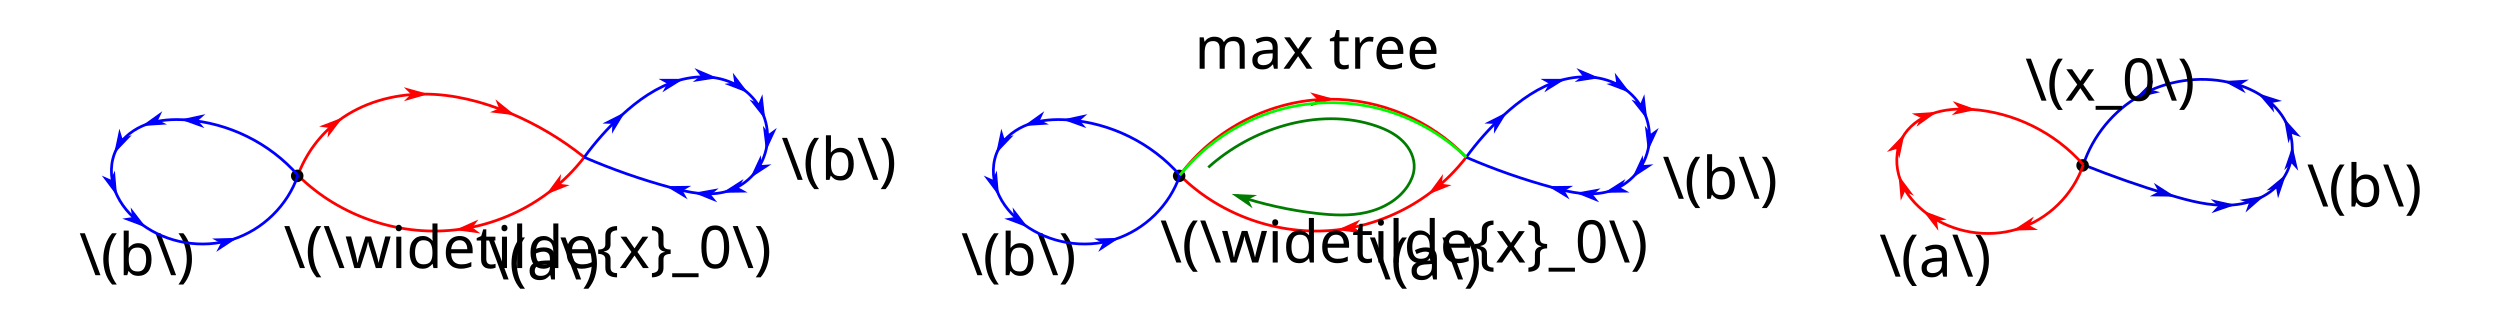
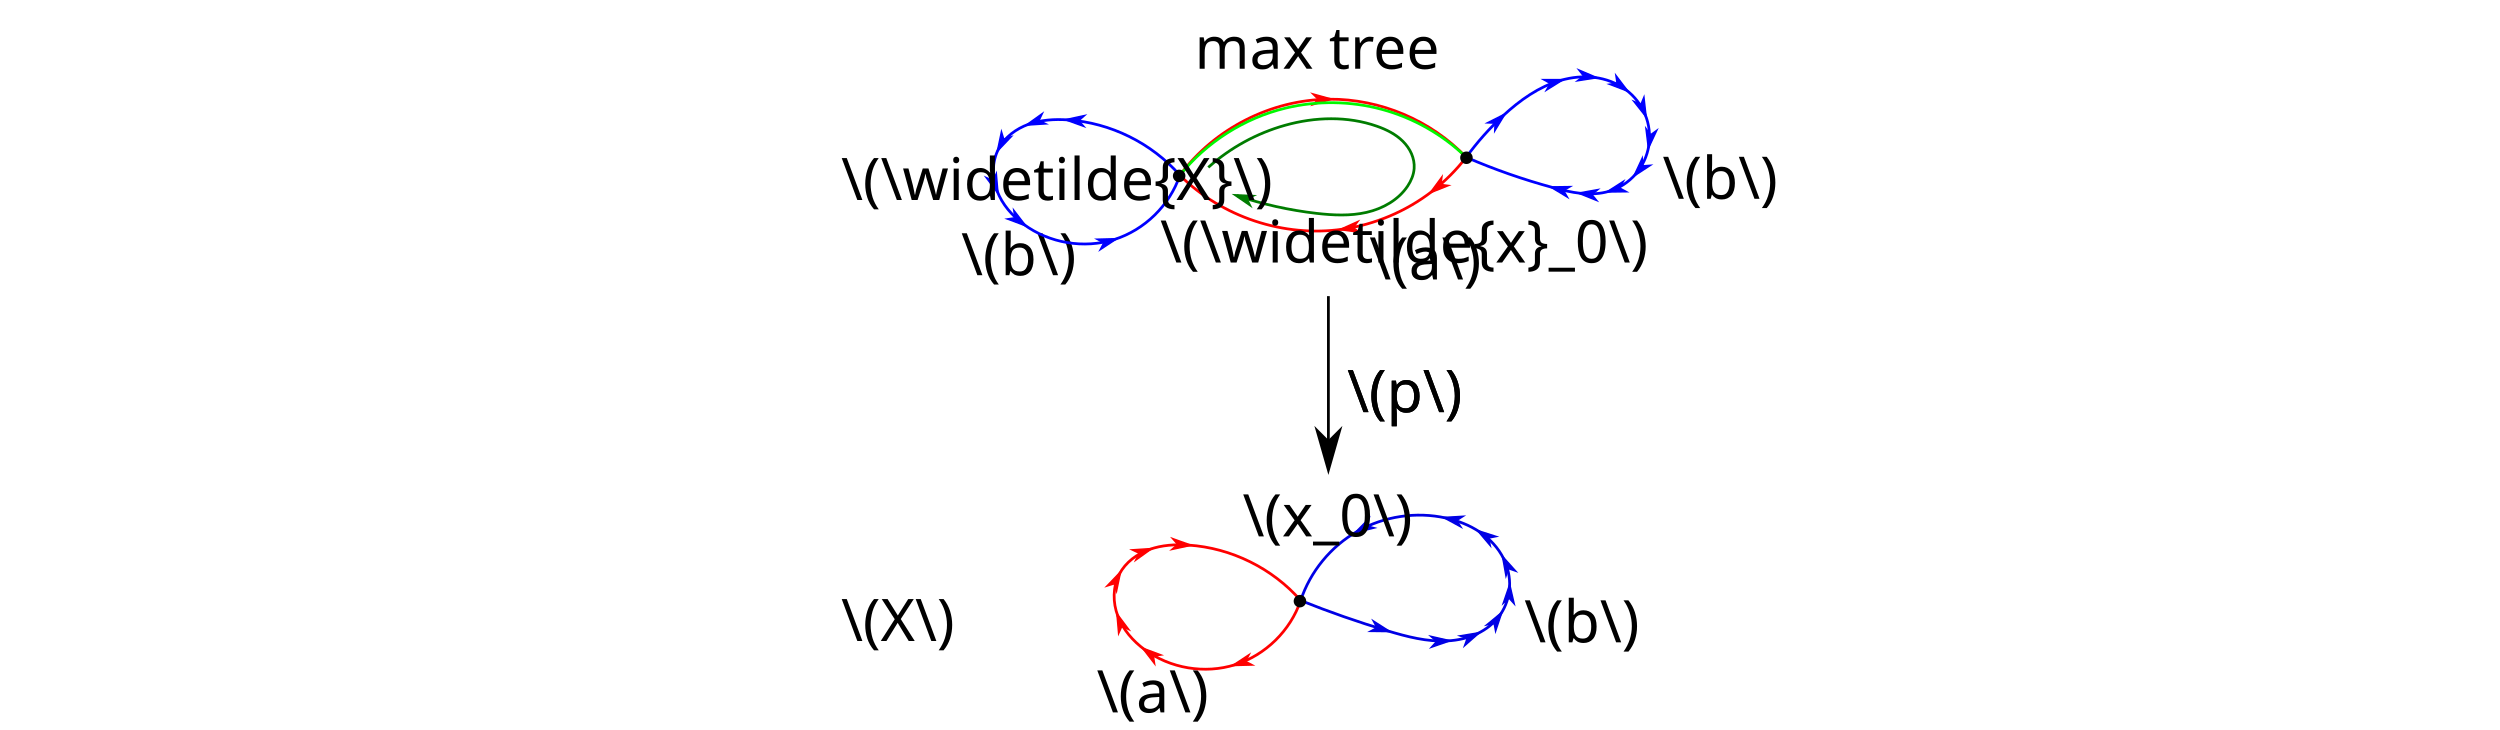
- <svg xmlns="http://www.w3.org/2000/svg" width="240mm" height="30mm" viewBox="0 0 240 30" version="1.1" id="svg8">
+ <svg xmlns="http://www.w3.org/2000/svg" width="240mm" height="70mm" viewBox="0 0 240 70" version="1.1" id="svg8">
  <defs id="defs2">
-     <marker style="overflow:visible;" id="marker2806" refX="0.0" refY="0.0" orient="auto">
-       <path transform="scale(0.4) rotate(180) translate(10,0)" style="fill-rule:evenodd;fill:context-stroke;stroke:context-stroke;stroke-width:1.0pt;" d="M 0.0,0.0 L 5.0,-5.0 L -12.5,0.0 L 5.0,5.0 L 0.0,0.0 z " id="path2554" />
+     <marker style="overflow:visible;" id="Arrow1Lend" refX="0.0" refY="0.0" orient="auto">
+       <path transform="scale(0.8) rotate(180) translate(12.5,0)" style="fill-rule:evenodd;fill:context-stroke;stroke:context-stroke;stroke-width:1.0pt;" d="M 0.0,0.0 L 5.0,-5.0 L -12.5,0.0 L 5.0,5.0 L 0.0,0.0 z " id="path1271" />
+     </marker>
+     <marker style="overflow:visible" id="marker2806" refX="0" refY="0" orient="auto">
+       <path transform="matrix(-0.4,0,0,-0.4,-4,0)" style="fill:context-stroke;fill-rule:evenodd;stroke:context-stroke;stroke-width:1pt" d="M 0,0 5,-5 -12.5,0 5,5 Z" id="path2554" />
    </marker>
    <marker style="overflow:visible" id="Arrow1Mend" refX="0" refY="0" orient="auto">
      <path transform="matrix(-0.4,0,0,-0.4,-4,0)" style="fill:context-stroke;fill-rule:evenodd;stroke:context-stroke;stroke-width:1pt" d="M 0,0 5,-5 -12.5,0 5,5 Z" id="path2891" />
    </marker>
    <marker style="overflow:visible" id="marker11546" refX="0" refY="0" orient="auto">
      <path transform="matrix(-0.4,0,0,-0.4,-4,0)" style="fill:context-stroke;fill-rule:evenodd;stroke:context-stroke;stroke-width:1pt" d="M 0,0 5,-5 -12.5,0 5,5 Z" id="path11544" />
    </marker>
    <marker style="overflow:visible" id="marker11551" refX="0" refY="0" orient="auto">
      <path transform="matrix(-0.4,0,0,-0.4,-4,0)" style="fill:context-stroke;fill-rule:evenodd;stroke:context-stroke;stroke-width:1pt" d="M 0,0 5,-5 -12.5,0 5,5 Z" id="path11549" />
    </marker>
    <marker style="overflow:visible" id="Arrow1Mstart" refX="0" refY="0" orient="auto">
      <path transform="matrix(0.4,0,0,0.4,4,0)" style="fill:context-stroke;fill-rule:evenodd;stroke:context-stroke;stroke-width:1pt" d="M 0,0 5,-5 -12.5,0 5,5 Z" id="path2888" />
    </marker>
    <marker style="overflow:visible" id="Arrow1Mstart-2" refX="0" refY="0" orient="auto">
      <path transform="matrix(0.4,0,0,0.4,4,0)" style="fill:context-stroke;fill-rule:evenodd;stroke:context-stroke;stroke-width:1pt" d="M 0,0 5,-5 -12.5,0 5,5 Z" id="path2888-4" />
    </marker>
    <marker style="overflow:visible" id="marker11658" refX="0" refY="0" orient="auto">
      <path transform="matrix(0.4,0,0,0.4,4,0)" style="fill:context-stroke;fill-rule:evenodd;stroke:context-stroke;stroke-width:1pt" d="M 0,0 5,-5 -12.5,0 5,5 Z" id="path11656" />
    </marker>
    <marker style="overflow:visible" id="Arrow1Mend-9" refX="0" refY="0" orient="auto">
      <path transform="matrix(-0.4,0,0,-0.4,-4,0)" style="fill:context-stroke;fill-rule:evenodd;stroke:context-stroke;stroke-width:1pt" d="M 0,0 5,-5 -12.5,0 5,5 Z" id="path2891-3" />
    </marker>
    <marker style="overflow:visible" id="marker961" refX="0" refY="0" orient="auto">
      <path transform="matrix(-0.4,0,0,-0.4,-4,0)" style="fill:context-stroke;fill-rule:evenodd;stroke:context-stroke;stroke-width:1pt" d="M 0,0 5,-5 -12.5,0 5,5 Z" id="path959" />
    </marker>
    <marker style="overflow:visible" id="Arrow1Mstart-24" refX="0" refY="0" orient="auto">
      <path transform="matrix(0.4,0,0,0.4,4,0)" style="fill:context-stroke;fill-rule:evenodd;stroke:context-stroke;stroke-width:1pt" d="M 0,0 5,-5 -12.5,0 5,5 Z" id="path2888-8" />
    </marker>
    <marker style="overflow:visible" id="Arrow1Mend-9-0" refX="0" refY="0" orient="auto">
      <path transform="matrix(-0.4,0,0,-0.4,-4,0)" style="fill:context-stroke;fill-rule:evenodd;stroke:context-stroke;stroke-width:1pt" d="M 0,0 5,-5 -12.5,0 5,5 Z" id="path2891-3-3" />
    </marker>
    <marker style="overflow:visible" id="marker4019" refX="0" refY="0" orient="auto">
      <path transform="matrix(-0.4,0,0,-0.4,-4,0)" style="fill:context-stroke;fill-rule:evenodd;stroke:context-stroke;stroke-width:1pt" d="M 0,0 5,-5 -12.5,0 5,5 Z" id="path4017" />
    </marker>
    <marker style="overflow:visible" id="Arrow1Mstart-2-6" refX="0" refY="0" orient="auto">
      <path transform="matrix(0.4,0,0,0.4,4,0)" style="fill:context-stroke;fill-rule:evenodd;stroke:context-stroke;stroke-width:1pt" d="M 0,0 5,-5 -12.5,0 5,5 Z" id="path2888-4-2" />
    </marker>
    <marker style="overflow:visible" id="Arrow1Mstart-3" refX="0" refY="0" orient="auto">
      <path transform="matrix(0.4,0,0,0.4,4,0)" style="fill:context-stroke;fill-rule:evenodd;stroke:context-stroke;stroke-width:1pt" d="M 0,0 5,-5 -12.5,0 5,5 Z" id="path2888-9" />
    </marker>
  </defs>
  <g id="layer1" transform="translate(0,-177)">
-     <path style="fill:none;stroke:#ff0000;stroke-width:0.265px;stroke-linecap:butt;stroke-linejoin:miter;stroke-opacity:1;marker-mid:url(#Arrow1Mstart)" d="m 28.601,193.826 c 4.027,4.008 9.981,5.984 15.605,5.178 3.122,-0.447 6.124,-1.714 8.619,-3.644 1.22,-0.944 2.319,-2.043 3.263,-3.263" id="path5452" />
-     <path style="fill:none;stroke:#ff0000;stroke-width:0.265px;stroke-linecap:butt;stroke-linejoin:miter;stroke-opacity:1;marker-mid:url(#marker4019)" d="m 28.601,193.826 c 0.76,-2.074 2.133,-3.919 3.902,-5.243 2.305,-1.726 5.222,-2.532 8.101,-2.55 2.879,-0.018 5.727,0.717 8.381,1.834 2.548,1.073 4.946,2.501 7.103,4.231" id="path5452-9" />
-     <text xml:space="preserve" style="font-size:5.644px;line-height:1.25;font-family:sans-serif;letter-spacing:0px;word-spacing:0px;stroke-width:0.265" x="7.599" y="203.423" id="text5896">
-       <tspan id="tspan5894" style="stroke-width:0.265" x="7.599" y="203.423">\(b\)</tspan>
+     <path style="fill:none;stroke:#0000e5;stroke-width:0.265;stroke-linecap:butt;stroke-linejoin:miter;stroke-miterlimit:4;stroke-dasharray:none;stroke-opacity:1;marker-mid:url(#Arrow1Mstart-2)" d="m 124.863,234.647 c 0.922,-2.782 2.905,-5.198 5.454,-6.644 2.549,-1.446 5.64,-1.908 8.501,-1.271 1.141,0.254 2.251,0.68 3.222,1.33 0.971,0.65 1.8,1.531 2.313,2.581 0.41,0.84 0.613,1.783 0.565,2.717 -0.048,0.934 -0.35,1.856 -0.879,2.627 -0.555,0.808 -1.349,1.438 -2.236,1.856 -0.886,0.418 -1.862,0.628 -2.841,0.682 -1.957,0.106 -3.891,-0.404 -5.768,-0.966 -2.819,-0.844 -5.6,-1.816 -8.331,-2.912" id="path5232" />
+     <text xml:space="preserve" style="font-size:5.644px;line-height:1.25;font-family:sans-serif;letter-spacing:0px;word-spacing:0px;stroke-width:0.265" x="146.325" y="238.664" id="text5896-8">
+       <tspan id="tspan5894-4" style="stroke-width:0.265" x="146.325" y="238.664">\(b\)</tspan>
    </text>
-     <text xml:space="preserve" style="font-size:5.644px;line-height:1.25;font-family:sans-serif;letter-spacing:0px;word-spacing:0px;stroke-width:0.265" x="75.011" y="194.265" id="text6334">
-       <tspan id="tspan6332" style="stroke-width:0.265" x="75.011" y="194.265">\(b\)</tspan>
+     <text xml:space="preserve" style="font-size:5.644px;line-height:1.25;font-family:sans-serif;letter-spacing:0px;word-spacing:0px;stroke-width:0.265" x="105.276" y="245.391" id="text7502-0">
+       <tspan id="tspan7500-0" style="stroke-width:0.265" x="105.276" y="245.391">\(a\)</tspan>
    </text>
-     <text xml:space="preserve" style="font-size:5.644px;line-height:1.25;font-family:sans-serif;letter-spacing:0px;word-spacing:0px;stroke-width:0.265" x="46.781" y="203.831" id="text7502">
-       <tspan id="tspan7500" style="stroke-width:0.265" x="46.781" y="203.831">\(a\)</tspan>
-     </text>
-     <path style="fill:none;stroke:#0000e5;stroke-width:0.265;stroke-linecap:butt;stroke-linejoin:miter;stroke-miterlimit:4;stroke-dasharray:none;stroke-opacity:1;marker-mid:url(#Arrow1Mstart-2)" d="m 199.997,192.815 c 0.922,-2.782 2.905,-5.198 5.454,-6.644 2.549,-1.446 5.64,-1.908 8.501,-1.271 1.141,0.254 2.251,0.68 3.222,1.33 0.971,0.65 1.8,1.531 2.313,2.581 0.41,0.84 0.613,1.783 0.565,2.717 -0.048,0.934 -0.35,1.856 -0.879,2.627 -0.555,0.808 -1.349,1.438 -2.236,1.856 -0.886,0.418 -1.862,0.628 -2.841,0.682 -1.957,0.106 -3.891,-0.404 -5.768,-0.966 -2.819,-0.844 -5.6,-1.816 -8.331,-2.912" id="path5232" />
-     <text xml:space="preserve" style="font-size:5.644px;line-height:1.25;font-family:sans-serif;letter-spacing:0px;word-spacing:0px;stroke-width:0.265" x="221.46" y="196.832" id="text5896-8">
-       <tspan id="tspan5894-4" style="stroke-width:0.265" x="221.46" y="196.832">\(b\)</tspan>
-     </text>
-     <text xml:space="preserve" style="font-size:5.644px;line-height:1.25;font-family:sans-serif;letter-spacing:0px;word-spacing:0px;stroke-width:0.265" x="180.411" y="203.559" id="text7502-0">
-       <tspan id="tspan7500-0" style="stroke-width:0.265" x="180.411" y="203.559">\(a\)</tspan>
-     </text>
-     <path style="font-variation-settings:normal;opacity:0.99;vector-effect:none;fill:#000000;fill-opacity:1;fill-rule:evenodd;stroke:none;stroke-width:0.265;stroke-linecap:butt;stroke-linejoin:round;stroke-miterlimit:4;stroke-dasharray:none;stroke-dashoffset:0;stroke-opacity:1;-inkscape-stroke:none;stop-color:#000000;stop-opacity:1" id="path975" d="m 29.131,193.826 a 0.601,0.601 0 0 1 -0.538,0.657 0.601,0.601 0 0 1 -0.658,-0.537 0.601,0.601 0 0 1 0.536,-0.659 0.601,0.601 0 0 1 0.66,0.534" />
-     <text xml:space="preserve" style="font-size:5.644px;line-height:1.25;font-family:sans-serif;letter-spacing:0px;word-spacing:0px;stroke-width:0.265" x="27.231" y="202.734" id="text1257">
-       <tspan id="tspan1255" style="stroke-width:0.265" x="27.231" y="202.734">\(\widetilde{x}_0\)</tspan>
-     </text>
-     <path style="font-variation-settings:normal;opacity:0.99;vector-effect:none;fill:#000000;fill-opacity:1;fill-rule:evenodd;stroke:none;stroke-width:0.265;stroke-linecap:butt;stroke-linejoin:round;stroke-miterlimit:4;stroke-dasharray:none;stroke-dashoffset:0;stroke-opacity:1;-inkscape-stroke:none;stop-color:#000000;stop-opacity:1" id="path975-3" d="m 200.527,192.819 a 0.601,0.601 0 0 1 -0.538,0.657 0.601,0.601 0 0 1 -0.658,-0.537 0.601,0.601 0 0 1 0.536,-0.659 0.601,0.601 0 0 1 0.66,0.534" />
-     <text xml:space="preserve" style="font-size:5.644px;line-height:1.25;font-family:sans-serif;letter-spacing:0px;word-spacing:0px;stroke-width:0.265" x="194.419" y="186.661" id="text1257-7">
-       <tspan id="tspan1255-8" style="stroke-width:0.265" x="194.419" y="186.661">\(x_0\)</tspan>
+     <text xml:space="preserve" style="font-size:5.644px;line-height:1.25;font-family:sans-serif;letter-spacing:0px;word-spacing:0px;stroke-width:0.265" x="119.284" y="228.492" id="text1257-7">
+       <tspan id="tspan1255-8" style="stroke-width:0.265" x="119.284" y="228.492">\(x_0\)</tspan>
    </text>
    <path style="fill:none;stroke:#ff0000;stroke-width:0.265px;stroke-linecap:butt;stroke-linejoin:miter;stroke-opacity:1;marker-mid:url(#Arrow1Mstart)" d="m 113.268,193.826 c 4.027,4.008 9.981,5.984 15.605,5.178 3.122,-0.447 6.124,-1.714 8.619,-3.644 1.22,-0.944 2.319,-2.043 3.263,-3.263" id="path4149" />
    <text xml:space="preserve" style="font-size:5.644px;line-height:1.25;font-family:sans-serif;letter-spacing:0px;word-spacing:0px;stroke-width:0.265" x="92.265" y="203.423" id="text4157">
      <tspan id="tspan4155" style="stroke-width:0.265" x="92.265" y="203.423">\(b\)</tspan>
    </text>
    <text xml:space="preserve" style="font-size:5.644px;line-height:1.25;font-family:sans-serif;letter-spacing:0px;word-spacing:0px;stroke-width:0.265" x="159.603" y="196.085" id="text4161">
      <tspan id="tspan4159" style="stroke-width:0.265" x="159.603" y="196.085">\(b\)</tspan>
    </text>
    <text xml:space="preserve" style="font-size:5.644px;line-height:1.25;font-family:sans-serif;letter-spacing:0px;word-spacing:0px;stroke-width:0.265" x="131.448" y="203.831" id="text4165">
      <tspan id="tspan4163" style="stroke-width:0.265" x="131.448" y="203.831">\(a\)</tspan>
    </text>
-     <path style="font-variation-settings:normal;opacity:0.99;vector-effect:none;fill:#000000;fill-opacity:1;fill-rule:evenodd;stroke:none;stroke-width:0.265;stroke-linecap:butt;stroke-linejoin:round;stroke-miterlimit:4;stroke-dasharray:none;stroke-dashoffset:0;stroke-opacity:1;-inkscape-stroke:none;stop-color:#000000;stop-opacity:1" id="path4167" d="m 113.797,193.826 a 0.601,0.601 0 0 1 -0.538,0.657 0.601,0.601 0 0 1 -0.658,-0.537 0.601,0.601 0 0 1 0.536,-0.659 0.601,0.601 0 0 1 0.66,0.534" />
    <text xml:space="preserve" style="font-size:5.644px;line-height:1.25;font-family:sans-serif;letter-spacing:0px;word-spacing:0px;stroke-width:0.265" x="111.369" y="202.205" id="text4171">
      <tspan id="tspan4169" style="stroke-width:0.265" x="111.369" y="202.205">\(\widetilde{x}_0\)</tspan>
    </text>
    <text xml:space="preserve" style="font-size:5.644px;line-height:1.25;font-family:sans-serif;letter-spacing:0px;word-spacing:0px;stroke-width:0.265" x="114.678" y="183.603" id="text5094">
      <tspan id="tspan5092" style="stroke-width:0.265" x="114.678" y="183.603">max tree</tspan>
    </text>
    <path style="fill:none;stroke:#007c00;stroke-width:0.265px;stroke-linecap:butt;stroke-linejoin:miter;stroke-opacity:1;marker-end:url(#Arrow1Mend)" d="m 115.995,193.07 c 2.106,-1.884 4.647,-3.278 7.368,-4.042 2.875,-0.808 6,-0.9 8.818,0.088 0.917,0.321 1.811,0.766 2.498,1.452 0.344,0.343 0.632,0.745 0.825,1.19 0.193,0.446 0.289,0.936 0.254,1.42 -0.043,0.6 -0.285,1.174 -0.617,1.675 -0.886,1.339 -2.392,2.179 -3.958,2.536 -1.565,0.357 -3.197,0.278 -4.792,0.094 -2.603,-0.3 -5.175,-0.871 -7.66,-1.703" id="path5707" />
    <path style="fill:none;stroke:#0000ff;stroke-width:0.265px;stroke-linecap:butt;stroke-linejoin:miter;stroke-opacity:1;marker-mid:url(#Arrow1Mend-9)" d="m 113.268,193.826 c -2.702,-3.089 -6.66,-5.045 -10.755,-5.317 -1.268,-0.084 -2.567,-0.009 -3.764,0.418 -1.197,0.428 -2.29,1.237 -2.883,2.361 -0.648,1.228 -0.643,2.742 -0.147,4.039 0.496,1.297 1.447,2.387 2.564,3.212 2.452,1.811 5.783,2.367 8.691,1.453 2.908,-0.915 5.32,-3.278 6.294,-6.166" id="path4131" />
    <path style="fill:none;stroke:#0000ff;stroke-width:0.265px;stroke-linecap:butt;stroke-linejoin:miter;stroke-opacity:1;marker-mid:url(#Arrow1Mend-9)" d="m 140.755,192.097 c 1.049,-1.443 2.239,-2.782 3.55,-3.993 1.602,-1.48 3.43,-2.79 5.527,-3.391 1.049,-0.3 2.156,-0.417 3.238,-0.281 1.082,0.135 2.139,0.528 3.013,1.181 0.815,0.609 1.463,1.44 1.85,2.381 0.387,0.941 0.512,1.989 0.352,2.994 -0.16,1.005 -0.604,1.964 -1.27,2.733 -0.666,0.769 -1.553,1.345 -2.528,1.638 -0.876,0.263 -1.808,0.298 -2.718,0.204 -0.91,-0.094 -1.801,-0.314 -2.684,-0.553 -2.842,-0.77 -5.629,-1.744 -8.331,-2.912" id="path4137" />
    <path style="fill:none;stroke:#ff0000;stroke-width:0.265px;stroke-linecap:butt;stroke-linejoin:miter;stroke-opacity:1;marker-mid:url(#marker2806)" d="m 113.268,193.826 c 3.302,-4.473 8.775,-7.262 14.334,-7.304 4.897,-0.037 9.774,2.031 13.152,5.575" id="path2267" />
    <path style="fill:none;stroke:#00f800;stroke-width:0.265px;stroke-linecap:butt;stroke-linejoin:miter;stroke-opacity:1" d="m 113.268,193.826 c 2.552,-3.181 6.177,-5.485 10.141,-6.446 3.038,-0.737 6.263,-0.692 9.279,0.128 3.017,0.82 5.82,2.415 8.066,4.589" id="path4206" />
-     <path style="fill:none;stroke:#0000ff;stroke-width:0.265px;stroke-linecap:butt;stroke-linejoin:miter;stroke-opacity:1;marker-mid:url(#Arrow1Mend-9-0)" d="m 28.601,193.826 c -2.702,-3.089 -6.66,-5.045 -10.755,-5.317 -1.268,-0.084 -2.567,-0.009 -3.764,0.418 -1.197,0.428 -2.29,1.237 -2.883,2.361 -0.648,1.228 -0.643,2.742 -0.147,4.039 0.496,1.297 1.447,2.387 2.564,3.212 2.452,1.811 5.783,2.367 8.691,1.453 2.908,-0.915 5.32,-3.278 6.294,-6.166" id="path4131-9" />
-     <path style="fill:none;stroke:#0000ff;stroke-width:0.265px;stroke-linecap:butt;stroke-linejoin:miter;stroke-opacity:1;marker-mid:url(#Arrow1Mend-9-0)" d="m 56.088,192.097 c 1.049,-1.443 2.239,-2.782 3.55,-3.993 1.602,-1.48 3.43,-2.79 5.527,-3.391 1.049,-0.3 2.156,-0.417 3.238,-0.281 1.082,0.135 2.139,0.528 3.013,1.181 0.815,0.609 1.463,1.44 1.85,2.381 0.387,0.941 0.512,1.989 0.352,2.994 -0.16,1.005 -0.604,1.964 -1.27,2.733 -0.666,0.769 -1.553,1.345 -2.528,1.638 -0.876,0.263 -1.808,0.298 -2.718,0.204 -0.91,-0.094 -1.801,-0.314 -2.684,-0.553 -2.842,-0.77 -5.629,-1.744 -8.331,-2.912" id="path4137-8" />
-     <path style="fill:none;stroke:#ff0000;stroke-width:0.265px;stroke-linecap:butt;stroke-linejoin:miter;stroke-opacity:1;marker-mid:url(#Arrow1Mstart-2-6)" d="m 199.997,192.815 c -2.702,-3.089 -6.66,-5.045 -10.755,-5.317 -1.268,-0.084 -2.567,-0.009 -3.764,0.418 -1.197,0.428 -2.29,1.237 -2.883,2.361 -0.648,1.228 -0.643,2.742 -0.147,4.039 0.496,1.297 1.447,2.387 2.564,3.212 2.452,1.811 5.783,2.367 8.691,1.453 2.908,-0.915 5.32,-3.278 6.294,-6.166" id="path5176" />
+     <path style="fill:none;stroke:#ff0000;stroke-width:0.265px;stroke-linecap:butt;stroke-linejoin:miter;stroke-opacity:1;marker-mid:url(#Arrow1Mstart-2-6)" d="m 124.863,234.647 c -2.702,-3.089 -6.66,-5.045 -10.755,-5.317 -1.268,-0.084 -2.567,-0.009 -3.764,0.418 -1.197,0.428 -2.29,1.237 -2.883,2.361 -0.648,1.228 -0.643,2.742 -0.147,4.039 0.496,1.297 1.447,2.387 2.564,3.212 2.452,1.811 5.783,2.367 8.691,1.453 2.908,-0.915 5.32,-3.278 6.294,-6.166" id="path5176" />
+     <path style="fill:none;stroke:#000000;stroke-width:0.265px;stroke-linecap:butt;stroke-linejoin:miter;stroke-opacity:1;marker-end:url(#Arrow1Lend)" d="m 127.526,205.429 v 16.651" id="path1184" />
+     <text xml:space="preserve" style="font-size:5.644px;line-height:1.25;font-family:sans-serif;letter-spacing:0px;word-spacing:0px;stroke-width:0.265" x="129.327" y="216.561" id="text1692">
+       <tspan id="tspan1690" style="stroke-width:0.265" x="129.327" y="216.561">\(p\)</tspan>
+     </text>
+     <text xml:space="preserve" style="font-size:5.644px;line-height:1.25;font-family:sans-serif;letter-spacing:0px;word-spacing:0px;stroke-width:0.265" x="129.327" y="216.561" id="text1776">
+       <tspan id="tspan1774" style="stroke-width:0.265" x="129.327" y="216.561">\(p\)</tspan>
+     </text>
+     <text xml:space="preserve" style="font-size:5.644px;line-height:1.25;font-family:sans-serif;letter-spacing:0px;word-spacing:0px;stroke-width:0.265" x="80.742" y="238.54" id="text1802">
+       <tspan id="tspan1800" style="stroke-width:0.265" x="80.742" y="238.54">\(X\)</tspan>
+     </text>
+     <text xml:space="preserve" style="font-size:5.644px;line-height:1.25;font-family:sans-serif;letter-spacing:0px;word-spacing:0px;stroke-width:0.265" x="80.742" y="196.207" id="text2005">
+       <tspan id="tspan2003" style="stroke-width:0.265" x="80.742" y="196.207">\(\widetilde{X}\)</tspan>
+     </text>
+     <path style="font-variation-settings:normal;opacity:0.99;vector-effect:none;fill:#000000;fill-opacity:1;fill-rule:evenodd;stroke:none;stroke-width:0.265;stroke-linecap:butt;stroke-linejoin:round;stroke-miterlimit:4;stroke-dasharray:none;stroke-dashoffset:0;stroke-opacity:1;-inkscape-stroke:none;stop-color:#000000;stop-opacity:1" id="path975-3" d="m 125.392,234.651 a 0.601,0.601 0 0 1 -0.538,0.657 0.601,0.601 0 0 1 -0.658,-0.537 0.601,0.601 0 0 1 0.536,-0.659 0.601,0.601 0 0 1 0.66,0.534" />
+     <path style="font-variation-settings:normal;opacity:0.99;vector-effect:none;fill:#000000;fill-opacity:1;fill-rule:evenodd;stroke:none;stroke-width:0.265;stroke-linecap:butt;stroke-linejoin:round;stroke-miterlimit:4;stroke-dasharray:none;stroke-dashoffset:0;stroke-opacity:1;-inkscape-stroke:none;stop-color:#000000;stop-opacity:1" id="path975-3-8" d="m 141.377,192.086 a 0.601,0.601 0 0 1 -0.538,0.657 0.601,0.601 0 0 1 -0.658,-0.537 0.601,0.601 0 0 1 0.536,-0.659 0.601,0.601 0 0 1 0.66,0.534" />
+     <path style="font-variation-settings:normal;opacity:0.99;vector-effect:none;fill:#000000;fill-opacity:1;fill-rule:evenodd;stroke:none;stroke-width:0.265;stroke-linecap:butt;stroke-linejoin:round;stroke-miterlimit:4;stroke-dasharray:none;stroke-dashoffset:0;stroke-opacity:1;-inkscape-stroke:none;stop-color:#000000;stop-opacity:1" id="path4167" d="m 113.797,193.826 a 0.601,0.601 0 0 1 -0.538,0.657 0.601,0.601 0 0 1 -0.658,-0.537 0.601,0.601 0 0 1 0.536,-0.659 0.601,0.601 0 0 1 0.66,0.534" />
  </g>
</svg>
